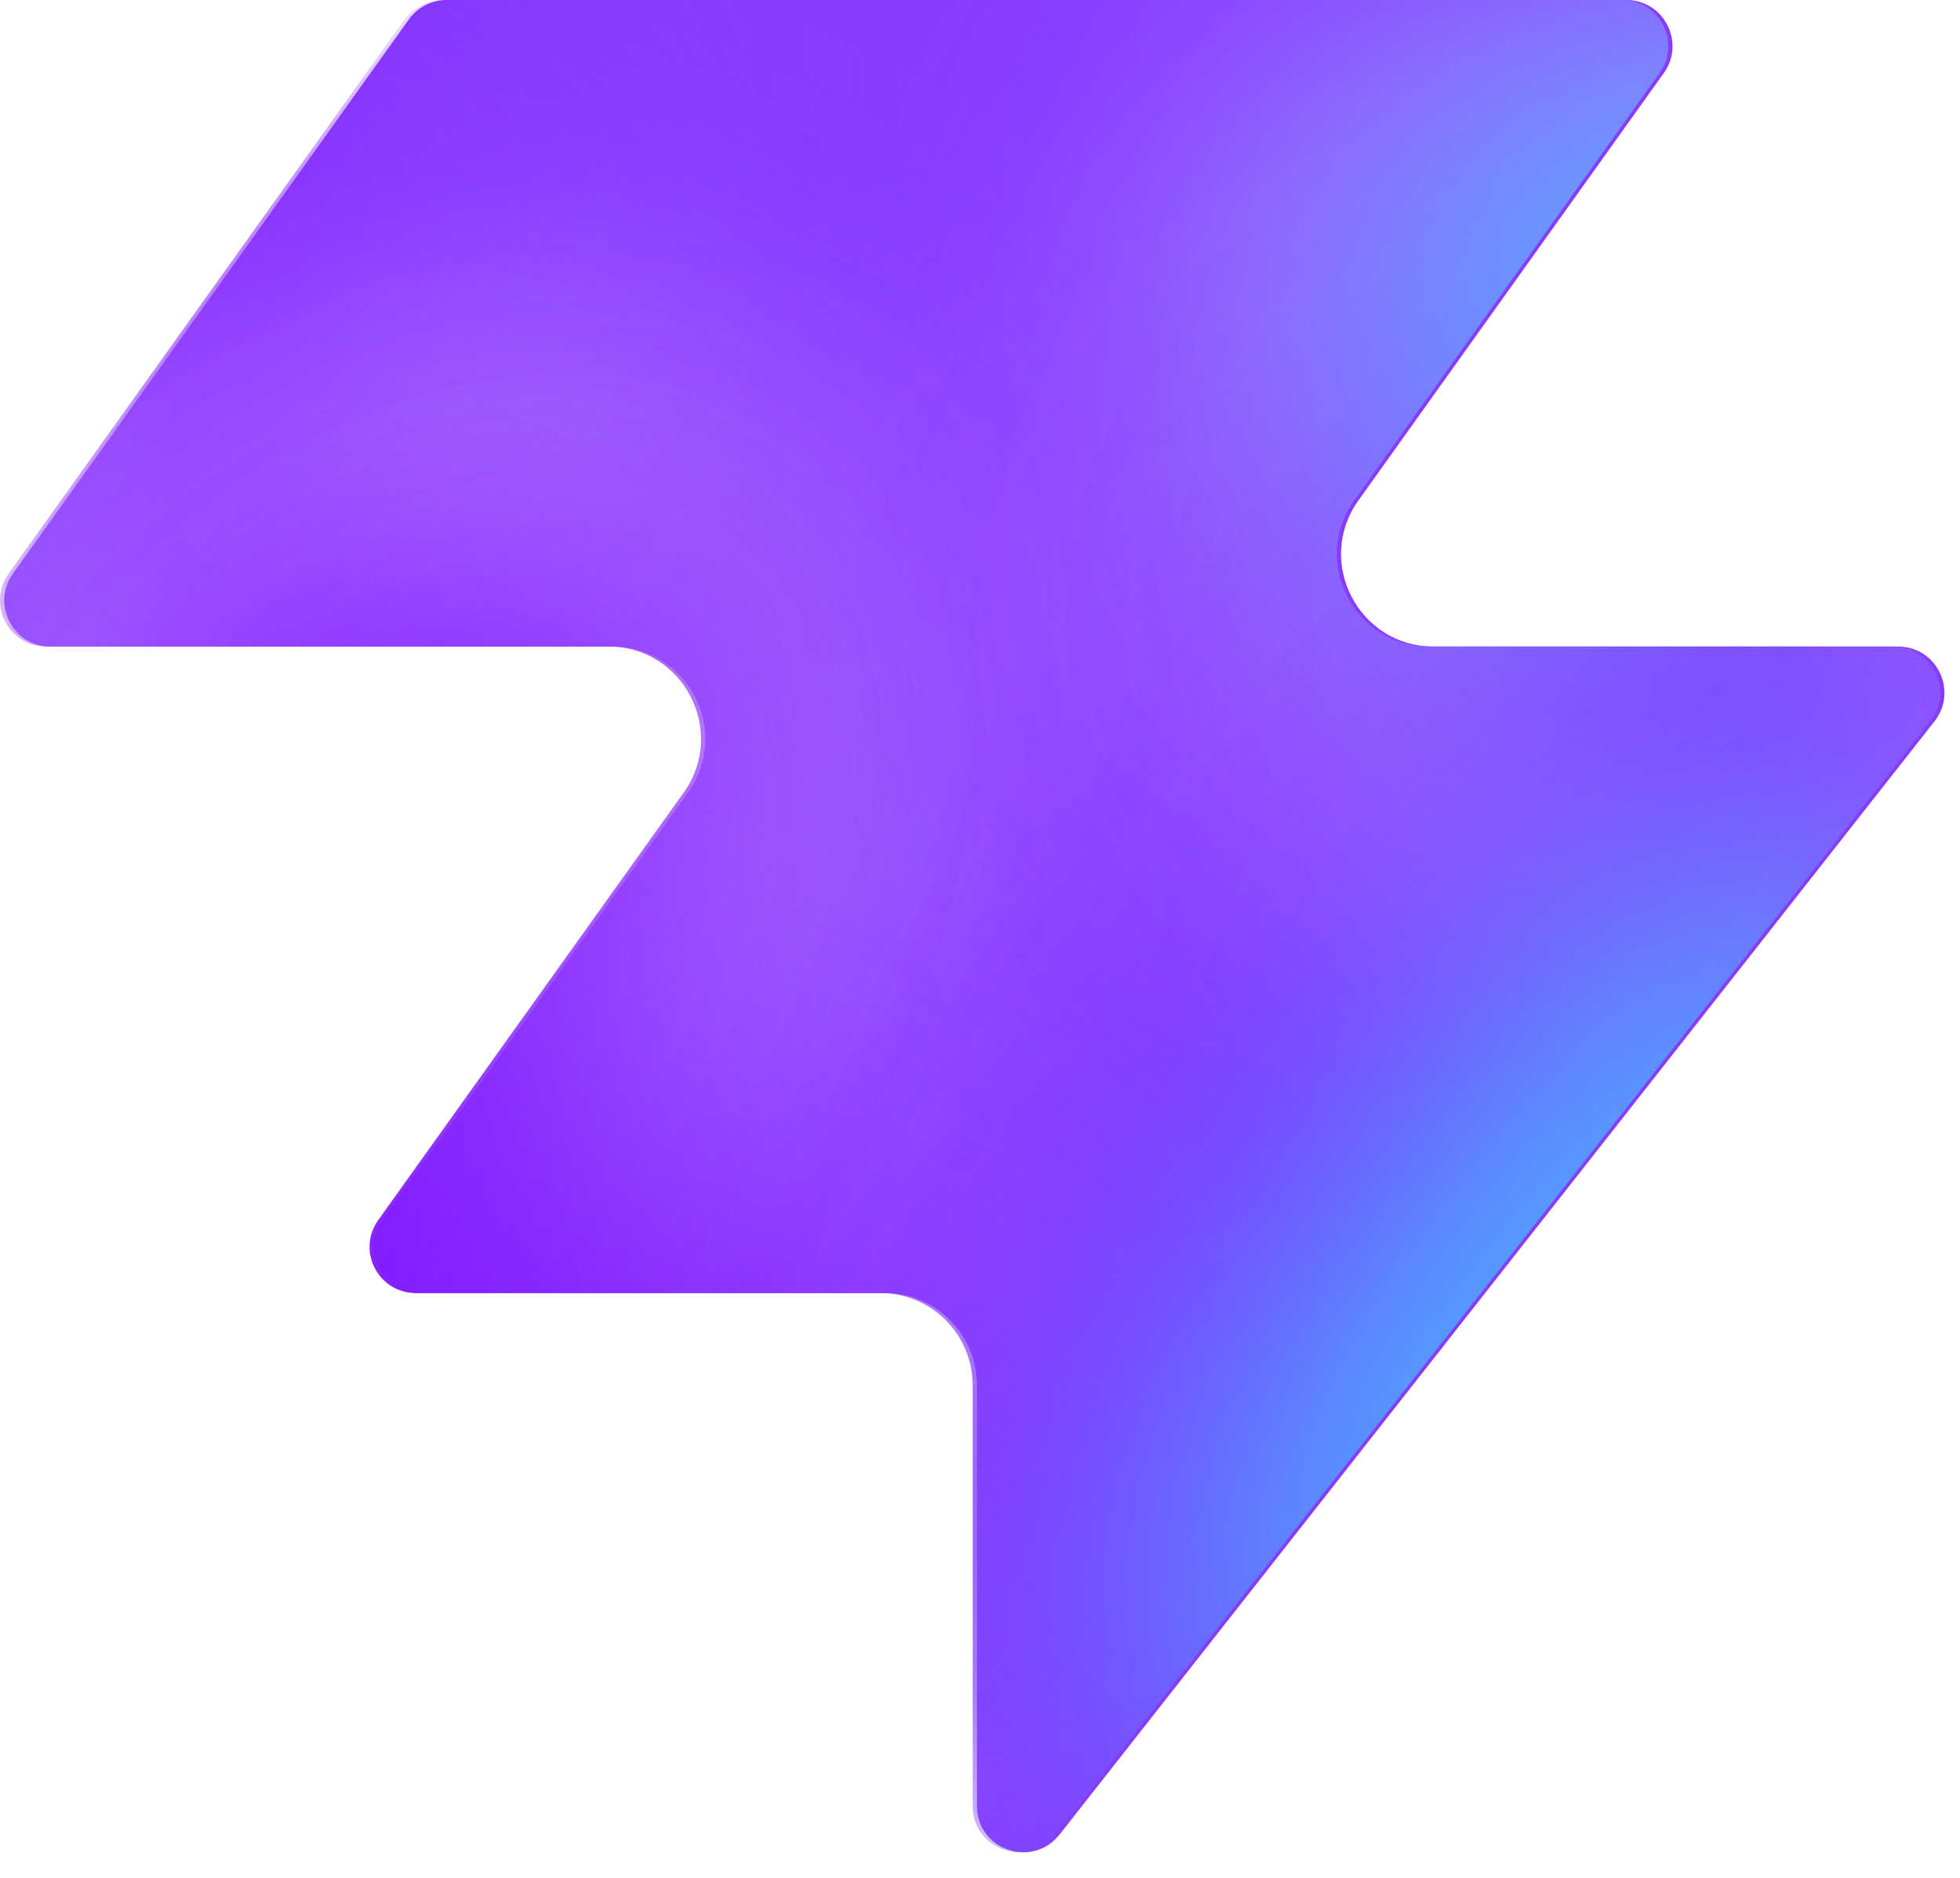
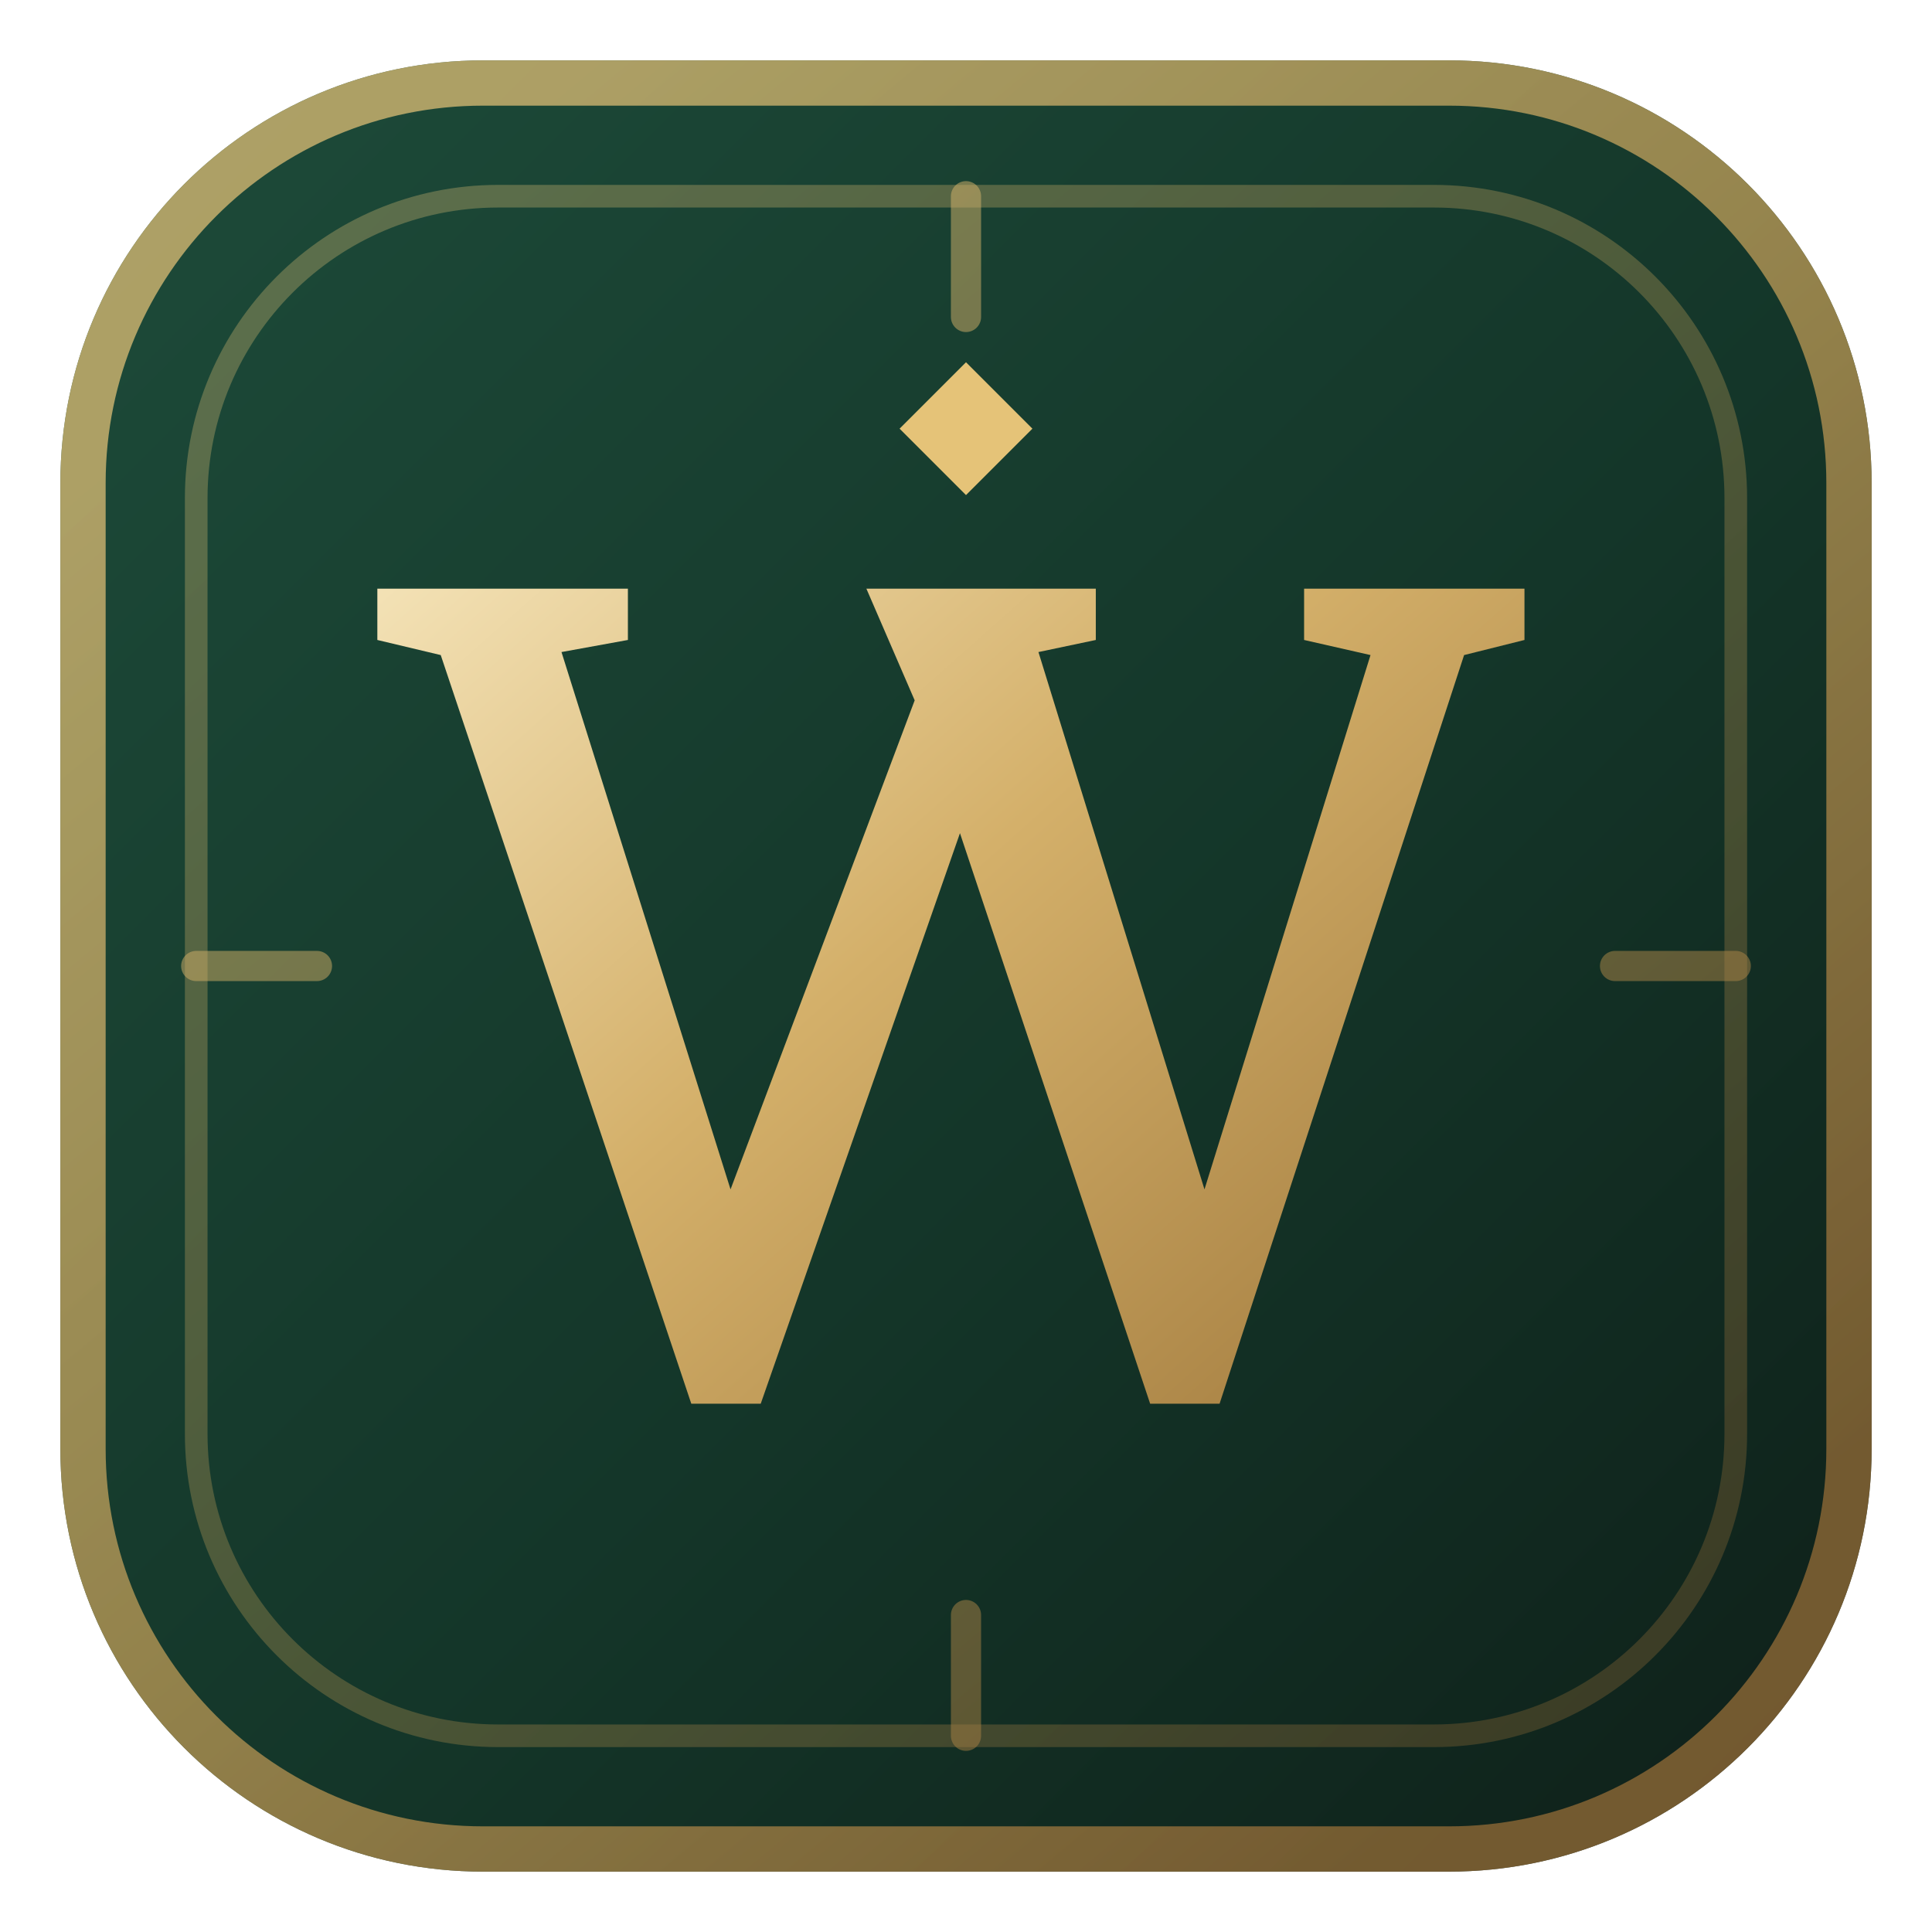
- <svg xmlns="http://www.w3.org/2000/svg" width="48" height="46" fill="none" viewBox="0 0 48 46">
-   <path fill="#863bff" d="M25.946 44.938c-.664.845-2.021.375-2.021-.698V33.937a2.26 2.26 0 0 0-2.262-2.262H10.287c-.92 0-1.456-1.04-.92-1.788l7.48-10.471c1.07-1.497 0-3.578-1.842-3.578H1.237c-.92 0-1.456-1.04-.92-1.788L10.013.474c.214-.297.556-.474.92-.474h28.894c.92 0 1.456 1.04.92 1.788l-7.48 10.471c-1.07 1.498 0 3.579 1.842 3.579h11.377c.943 0 1.473 1.088.89 1.83L25.947 44.94z" style="fill:#863bff;fill:color(display-p3 .525 .23 1);fill-opacity:1" />
-   <mask id="a" width="48" height="46" x="0" y="0" maskUnits="userSpaceOnUse" style="mask-type:alpha">
-     <path fill="#000" d="M25.842 44.938c-.664.844-2.021.375-2.021-.698V33.937a2.26 2.26 0 0 0-2.262-2.262H10.183c-.92 0-1.456-1.04-.92-1.788l7.48-10.471c1.07-1.498 0-3.579-1.842-3.579H1.133c-.92 0-1.456-1.04-.92-1.787L9.91.473c.214-.297.556-.474.92-.474h28.894c.92 0 1.456 1.04.92 1.788l-7.48 10.471c-1.07 1.498 0 3.578 1.842 3.578h11.377c.943 0 1.473 1.088.89 1.832L25.843 44.94z" style="fill:#000;fill-opacity:1" />
-   </mask>
-   <g mask="url(#a)">
-     <g filter="url(#b)">
-       <ellipse cx="5.508" cy="14.704" fill="#ede6ff" rx="5.508" ry="14.704" style="fill:#ede6ff;fill:color(display-p3 .927 .903 1);fill-opacity:1" transform="matrix(.00324 1 1 -.00324 -4.47 31.516)" />
-     </g>
-     <g filter="url(#c)">
-       <ellipse cx="10.399" cy="29.851" fill="#ede6ff" rx="10.399" ry="29.851" style="fill:#ede6ff;fill:color(display-p3 .927 .903 1);fill-opacity:1" transform="matrix(.00324 1 1 -.00324 -39.328 7.883)" />
-     </g>
-     <g filter="url(#d)">
-       <ellipse cx="5.508" cy="30.487" fill="#7e14ff" rx="5.508" ry="30.487" style="fill:#7e14ff;fill:color(display-p3 .492 .077 1);fill-opacity:1" transform="rotate(89.814 -25.913 -14.639)scale(1 -1)" />
-     </g>
-     <g filter="url(#e)">
-       <ellipse cx="5.508" cy="30.599" fill="#7e14ff" rx="5.508" ry="30.599" style="fill:#7e14ff;fill:color(display-p3 .492 .077 1);fill-opacity:1" transform="rotate(89.814 -32.644 -3.334)scale(1 -1)" />
-     </g>
-     <g filter="url(#f)">
-       <ellipse cx="5.508" cy="30.599" fill="#7e14ff" rx="5.508" ry="30.599" style="fill:#7e14ff;fill:color(display-p3 .492 .077 1);fill-opacity:1" transform="matrix(.00324 1 1 -.00324 -34.34 30.47)" />
-     </g>
-     <g filter="url(#g)">
-       <ellipse cx="14.072" cy="22.078" fill="#ede6ff" rx="14.072" ry="22.078" style="fill:#ede6ff;fill:color(display-p3 .927 .903 1);fill-opacity:1" transform="rotate(93.35 24.506 48.493)scale(-1 1)" />
-     </g>
-     <g filter="url(#h)">
-       <ellipse cx="3.47" cy="21.501" fill="#7e14ff" rx="3.47" ry="21.501" style="fill:#7e14ff;fill:color(display-p3 .492 .077 1);fill-opacity:1" transform="rotate(89.009 28.708 47.59)scale(-1 1)" />
-     </g>
-     <g filter="url(#i)">
-       <ellipse cx="3.47" cy="21.501" fill="#7e14ff" rx="3.47" ry="21.501" style="fill:#7e14ff;fill:color(display-p3 .492 .077 1);fill-opacity:1" transform="rotate(89.009 28.708 47.59)scale(-1 1)" />
-     </g>
-     <g filter="url(#j)">
-       <ellipse cx=".387" cy="8.972" fill="#7e14ff" rx="4.407" ry="29.108" style="fill:#7e14ff;fill:color(display-p3 .492 .077 1);fill-opacity:1" transform="rotate(39.51 .387 8.972)" />
-     </g>
-     <g filter="url(#k)">
-       <ellipse cx="47.523" cy="-6.092" fill="#7e14ff" rx="4.407" ry="29.108" style="fill:#7e14ff;fill:color(display-p3 .492 .077 1);fill-opacity:1" transform="rotate(37.892 47.523 -6.092)" />
-     </g>
-     <g filter="url(#l)">
-       <ellipse cx="41.412" cy="6.333" fill="#47bfff" rx="5.971" ry="9.665" style="fill:#47bfff;fill:color(display-p3 .28 .748 1);fill-opacity:1" transform="rotate(37.892 41.412 6.333)" />
-     </g>
-     <g filter="url(#m)">
-       <ellipse cx="-1.879" cy="38.332" fill="#7e14ff" rx="4.407" ry="29.108" style="fill:#7e14ff;fill:color(display-p3 .492 .077 1);fill-opacity:1" transform="rotate(37.892 -1.88 38.332)" />
-     </g>
-     <g filter="url(#n)">
-       <ellipse cx="-1.879" cy="38.332" fill="#7e14ff" rx="4.407" ry="29.108" style="fill:#7e14ff;fill:color(display-p3 .492 .077 1);fill-opacity:1" transform="rotate(37.892 -1.88 38.332)" />
-     </g>
-     <g filter="url(#o)">
-       <ellipse cx="35.651" cy="29.907" fill="#7e14ff" rx="4.407" ry="29.108" style="fill:#7e14ff;fill:color(display-p3 .492 .077 1);fill-opacity:1" transform="rotate(37.892 35.651 29.907)" />
-     </g>
-     <g filter="url(#p)">
-       <ellipse cx="38.418" cy="32.4" fill="#47bfff" rx="5.971" ry="15.297" style="fill:#47bfff;fill:color(display-p3 .28 .748 1);fill-opacity:1" transform="rotate(37.892 38.418 32.4)" />
-     </g>
-   </g>
+ <svg xmlns="http://www.w3.org/2000/svg" viewBox="0 0 64 64" fill="none">
  <defs>
-     <filter id="b" width="60.045" height="41.654" x="-19.77" y="16.149" color-interpolation-filters="sRGB" filterUnits="userSpaceOnUse">
-       <feFlood flood-opacity="0" result="BackgroundImageFix" />
-       <feBlend in="SourceGraphic" in2="BackgroundImageFix" result="shape" />
-       <feGaussianBlur result="effect1_foregroundBlur_2002_17158" stdDeviation="7.659" />
-     </filter>
-     <filter id="c" width="90.34" height="51.437" x="-54.613" y="-7.533" color-interpolation-filters="sRGB" filterUnits="userSpaceOnUse">
-       <feFlood flood-opacity="0" result="BackgroundImageFix" />
-       <feBlend in="SourceGraphic" in2="BackgroundImageFix" result="shape" />
-       <feGaussianBlur result="effect1_foregroundBlur_2002_17158" stdDeviation="7.659" />
-     </filter>
-     <filter id="d" width="79.355" height="29.4" x="-49.64" y="2.03" color-interpolation-filters="sRGB" filterUnits="userSpaceOnUse">
-       <feFlood flood-opacity="0" result="BackgroundImageFix" />
-       <feBlend in="SourceGraphic" in2="BackgroundImageFix" result="shape" />
-       <feGaussianBlur result="effect1_foregroundBlur_2002_17158" stdDeviation="4.596" />
-     </filter>
-     <filter id="e" width="79.579" height="29.4" x="-45.045" y="20.029" color-interpolation-filters="sRGB" filterUnits="userSpaceOnUse">
-       <feFlood flood-opacity="0" result="BackgroundImageFix" />
-       <feBlend in="SourceGraphic" in2="BackgroundImageFix" result="shape" />
-       <feGaussianBlur result="effect1_foregroundBlur_2002_17158" stdDeviation="4.596" />
-     </filter>
-     <filter id="f" width="79.579" height="29.4" x="-43.513" y="21.178" color-interpolation-filters="sRGB" filterUnits="userSpaceOnUse">
-       <feFlood flood-opacity="0" result="BackgroundImageFix" />
-       <feBlend in="SourceGraphic" in2="BackgroundImageFix" result="shape" />
-       <feGaussianBlur result="effect1_foregroundBlur_2002_17158" stdDeviation="4.596" />
-     </filter>
-     <filter id="g" width="74.749" height="58.852" x="15.756" y="-17.901" color-interpolation-filters="sRGB" filterUnits="userSpaceOnUse">
-       <feFlood flood-opacity="0" result="BackgroundImageFix" />
-       <feBlend in="SourceGraphic" in2="BackgroundImageFix" result="shape" />
-       <feGaussianBlur result="effect1_foregroundBlur_2002_17158" stdDeviation="7.659" />
-     </filter>
-     <filter id="h" width="61.377" height="25.362" x="23.548" y="2.284" color-interpolation-filters="sRGB" filterUnits="userSpaceOnUse">
-       <feFlood flood-opacity="0" result="BackgroundImageFix" />
-       <feBlend in="SourceGraphic" in2="BackgroundImageFix" result="shape" />
-       <feGaussianBlur result="effect1_foregroundBlur_2002_17158" stdDeviation="4.596" />
-     </filter>
-     <filter id="i" width="61.377" height="25.362" x="23.548" y="2.284" color-interpolation-filters="sRGB" filterUnits="userSpaceOnUse">
-       <feFlood flood-opacity="0" result="BackgroundImageFix" />
-       <feBlend in="SourceGraphic" in2="BackgroundImageFix" result="shape" />
-       <feGaussianBlur result="effect1_foregroundBlur_2002_17158" stdDeviation="4.596" />
-     </filter>
-     <filter id="j" width="56.045" height="63.649" x="-27.636" y="-22.853" color-interpolation-filters="sRGB" filterUnits="userSpaceOnUse">
-       <feFlood flood-opacity="0" result="BackgroundImageFix" />
-       <feBlend in="SourceGraphic" in2="BackgroundImageFix" result="shape" />
-       <feGaussianBlur result="effect1_foregroundBlur_2002_17158" stdDeviation="4.596" />
-     </filter>
-     <filter id="k" width="54.814" height="64.646" x="20.116" y="-38.415" color-interpolation-filters="sRGB" filterUnits="userSpaceOnUse">
-       <feFlood flood-opacity="0" result="BackgroundImageFix" />
-       <feBlend in="SourceGraphic" in2="BackgroundImageFix" result="shape" />
-       <feGaussianBlur result="effect1_foregroundBlur_2002_17158" stdDeviation="4.596" />
-     </filter>
-     <filter id="l" width="33.541" height="35.313" x="24.641" y="-11.323" color-interpolation-filters="sRGB" filterUnits="userSpaceOnUse">
-       <feFlood flood-opacity="0" result="BackgroundImageFix" />
-       <feBlend in="SourceGraphic" in2="BackgroundImageFix" result="shape" />
-       <feGaussianBlur result="effect1_foregroundBlur_2002_17158" stdDeviation="4.596" />
-     </filter>
-     <filter id="m" width="54.814" height="64.646" x="-29.286" y="6.009" color-interpolation-filters="sRGB" filterUnits="userSpaceOnUse">
-       <feFlood flood-opacity="0" result="BackgroundImageFix" />
-       <feBlend in="SourceGraphic" in2="BackgroundImageFix" result="shape" />
-       <feGaussianBlur result="effect1_foregroundBlur_2002_17158" stdDeviation="4.596" />
-     </filter>
-     <filter id="n" width="54.814" height="64.646" x="-29.286" y="6.009" color-interpolation-filters="sRGB" filterUnits="userSpaceOnUse">
-       <feFlood flood-opacity="0" result="BackgroundImageFix" />
-       <feBlend in="SourceGraphic" in2="BackgroundImageFix" result="shape" />
-       <feGaussianBlur result="effect1_foregroundBlur_2002_17158" stdDeviation="4.596" />
-     </filter>
-     <filter id="o" width="54.814" height="64.646" x="8.244" y="-2.416" color-interpolation-filters="sRGB" filterUnits="userSpaceOnUse">
-       <feFlood flood-opacity="0" result="BackgroundImageFix" />
-       <feBlend in="SourceGraphic" in2="BackgroundImageFix" result="shape" />
-       <feGaussianBlur result="effect1_foregroundBlur_2002_17158" stdDeviation="4.596" />
-     </filter>
-     <filter id="p" width="39.409" height="43.623" x="18.713" y="10.588" color-interpolation-filters="sRGB" filterUnits="userSpaceOnUse">
-       <feFlood flood-opacity="0" result="BackgroundImageFix" />
-       <feBlend in="SourceGraphic" in2="BackgroundImageFix" result="shape" />
-       <feGaussianBlur result="effect1_foregroundBlur_2002_17158" stdDeviation="4.596" />
-     </filter>
+     <linearGradient id="bg-emerald" x1="0" y1="0" x2="64" y2="64" gradientUnits="userSpaceOnUse">
+       <stop offset="0%" stop-color="#1E4D3B" />
+       <stop offset="55%" stop-color="#143629" />
+       <stop offset="100%" stop-color="#0E1D17" />
+     </linearGradient>
+     <linearGradient id="gold-stroke" x1="12" y1="8" x2="52" y2="56" gradientUnits="userSpaceOnUse">
+       <stop offset="0%" stop-color="#E5C378" />
+       <stop offset="50%" stop-color="#C5A059" />
+       <stop offset="100%" stop-color="#9A6F38" />
+     </linearGradient>
+     <linearGradient id="gold-fill" x1="16" y1="14" x2="48" y2="50" gradientUnits="userSpaceOnUse">
+       <stop offset="0%" stop-color="#F6E6BC" />
+       <stop offset="45%" stop-color="#D4B06A" />
+       <stop offset="100%" stop-color="#9E773B" />
+     </linearGradient>
  </defs>
+   <rect x="2" y="2" width="60" height="60" rx="14" fill="url(#bg-emerald)" />
+   <rect x="2.75" y="2.75" width="58.5" height="58.5" rx="13.25" stroke="url(#gold-stroke)" stroke-width="1.5" stroke-opacity="0.72" />
+   <rect x="6.5" y="6.5" width="51" height="51" rx="10" stroke="url(#gold-stroke)" stroke-width="0.75" stroke-opacity="0.32" />
+   <path d="M32 6.5V10.5M32 53.5V57.5M6.5 32H10.5M53.5 32H57.5" stroke="url(#gold-stroke)" stroke-width="1" stroke-linecap="round" stroke-opacity="0.5" />
+   <path d="M12.5 19.5H20.8V21.2L18.6 21.6L24.2 39.4L30.3 23.2L28.7 19.5H36.3V21.2L34.4 21.6L39.9 39.4L45.4 21.7L43.2 21.2V19.5H50.5V21.2L48.5 21.7L40.4 46.5H38.1L31.8 27.6L25.2 46.5H22.9L14.6 21.7L12.5 21.2V19.5Z" fill="url(#gold-fill)" />
+   <path d="M32 12L34.2 14.2L32 16.4L29.8 14.2L32 12Z" fill="#E5C378" />
</svg>
